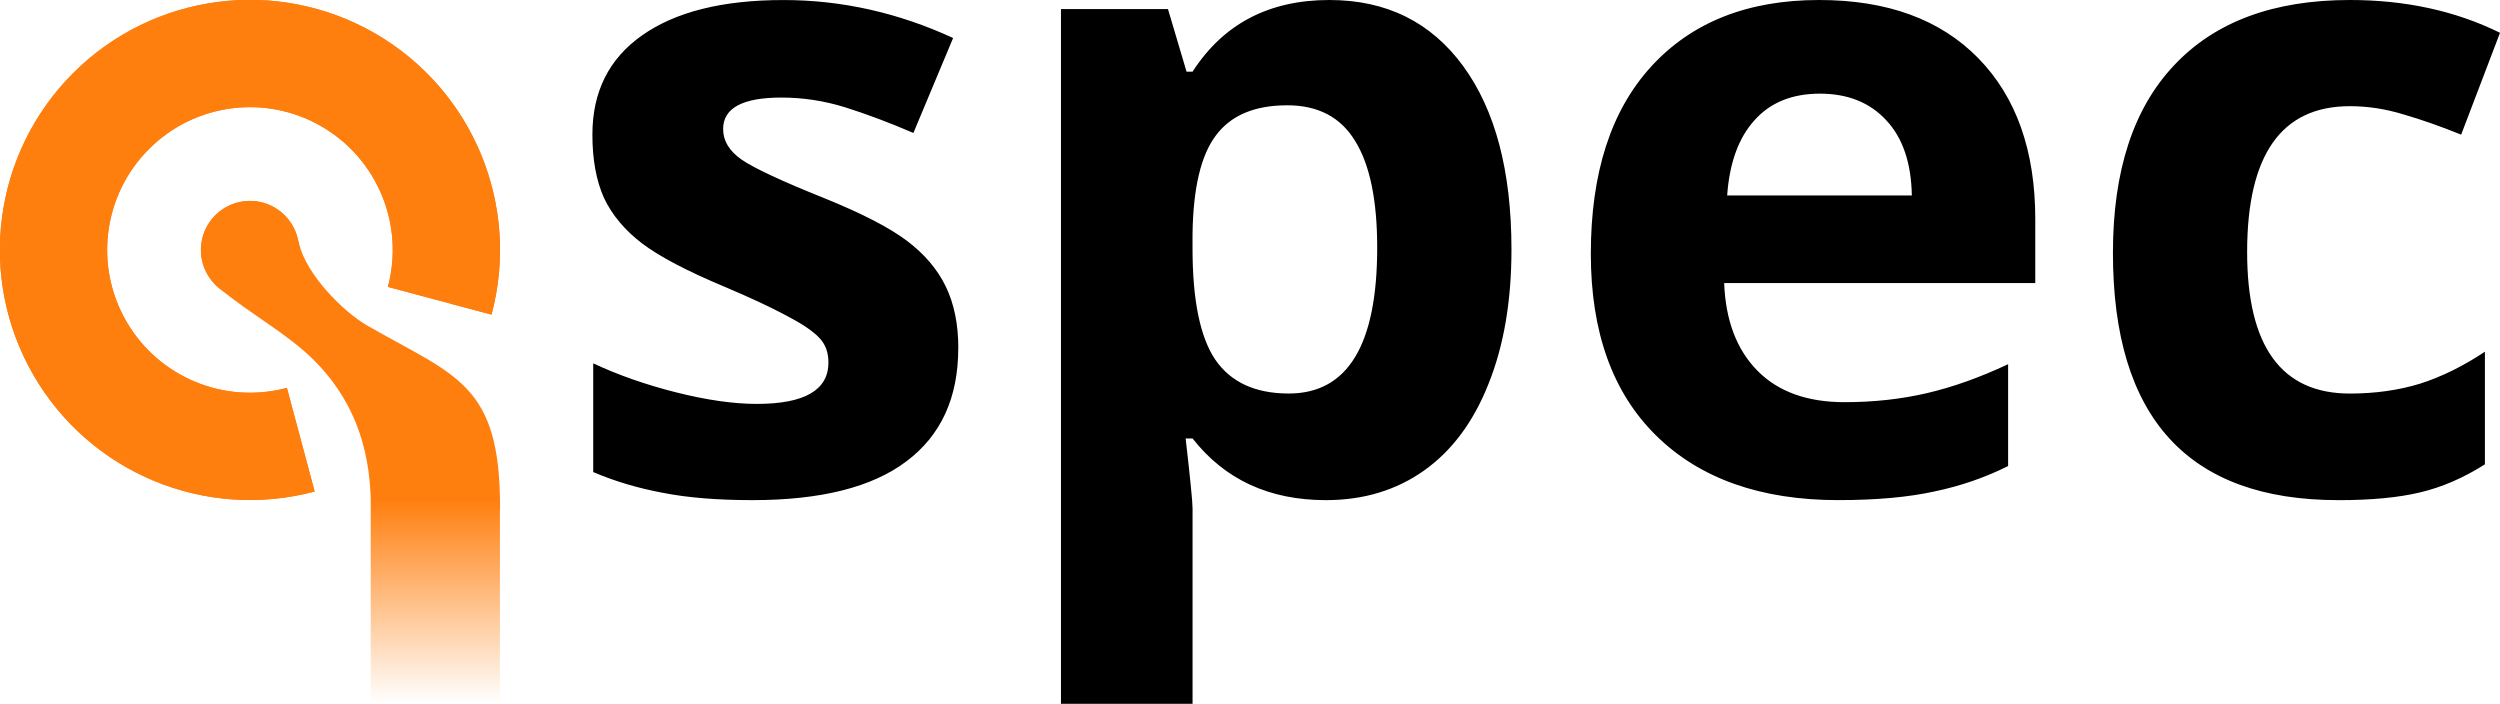
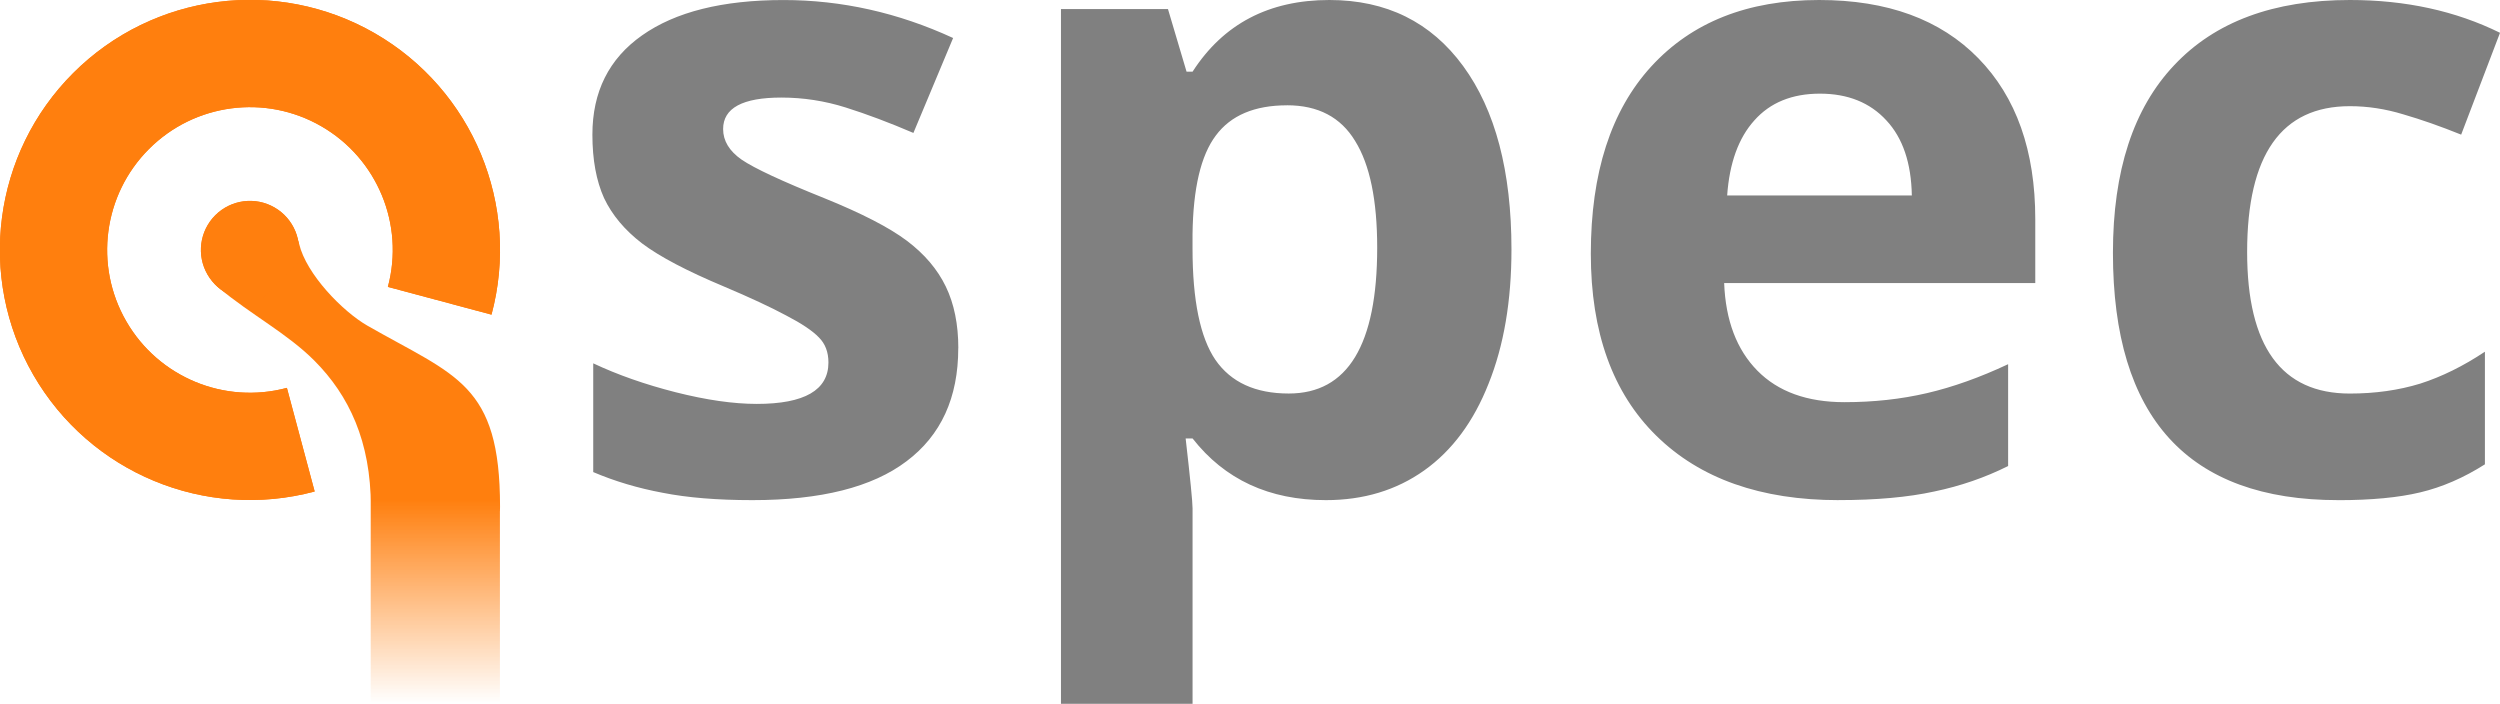
<svg xmlns="http://www.w3.org/2000/svg" xmlns:xlink="http://www.w3.org/1999/xlink" width="74.85mm" height="21.072mm" viewBox="0 0 74.85 21.072" version="1.1" id="svg1">
  <defs id="defs1">
    <linearGradient id="linearGradient1">
      <stop style="stop-color:#ff7f0e;stop-opacity:1;" offset="0" id="stop1" />
      <stop style="stop-color:#ff7f0e;stop-opacity:0;" offset="1" id="stop2" />
    </linearGradient>
    <linearGradient xlink:href="#linearGradient1" id="linearGradient2" x1="-129.678" y1="58.583" x2="-123.777" y2="58.583" gradientUnits="userSpaceOnUse" gradientTransform="matrix(1.034133,0,0,1,257.6674,-117.1636)" />
    <clipPath clipPathUnits="userSpaceOnUse" id="clipPath5">
      <rect style="display:block;fill:#000000;fill-opacity:1;stroke:none;stroke-width:3.2;stroke-opacity:1" id="rect5" width="10.839" height="4.406" x="52.821" y="123.576" ry="0" />
    </clipPath>
    <clipPath clipPathUnits="userSpaceOnUse" id="clipath_lpe_path-effect13">
      <rect style="display:block;fill:#000000;fill-opacity:1;stroke:none;stroke-width:3.2;stroke-opacity:1" id="rect13" width="10.839" height="4.406" x="52.821" y="123.576" ry="0" />
    </clipPath>
  </defs>
  <g id="layer1" transform="translate(-45.54775,-108.606)">
-     <path style="font-weight:bold;font-size:26.458px;font-family:'Noto Sans';-inkscape-font-specification:'Noto Sans Bold';stroke-width:0.035" d="m 74.238,119.032 q 0,2.222 -1.55,3.385 -1.537,1.163 -4.612,1.163 -1.576,0 -2.687,-0.22 -1.111,-0.207 -2.08,-0.62 v -3.256 q 1.098,0.517 2.468,0.866 1.382,0.349 2.429,0.349 2.145,0 2.145,-1.24 0,-0.465 -0.284,-0.749 -0.284,-0.297 -0.982,-0.659 -0.698,-0.375 -1.86,-0.866 -1.667,-0.698 -2.455,-1.292 -0.775,-0.594 -1.137,-1.357 -0.349,-0.775 -0.349,-1.899 0,-1.925 1.486,-2.971 1.499,-1.059 4.237,-1.059 2.61,0 5.077,1.137 l -1.189,2.842 q -1.085,-0.465 -2.028,-0.762 -0.943,-0.297 -1.925,-0.297 -1.744,0 -1.744,0.943 0,0.53 0.556,0.917 0.568,0.388 2.468,1.15 1.692,0.685 2.48,1.279 0.788,0.594 1.163,1.369 0.375,0.775 0.375,1.847 z m 11.007,4.548 q -2.545,0 -3.992,-1.847 h -0.207 q 0.207,1.809 0.207,2.093 v 5.852 h -3.94 v -20.8 h 3.204 l 0.556,1.873 h 0.181 q 1.382,-2.145 4.095,-2.145 2.558,0 4.005,1.977 1.447,1.977 1.447,5.491 0,2.313 -0.685,4.018 -0.672,1.705 -1.925,2.597 -1.253,0.891 -2.946,0.891 z m -1.163,-11.821 q -1.46,0 -2.132,0.904 -0.672,0.891 -0.698,2.958 v 0.426 q 0,2.325 0.685,3.333 0.698,1.008 2.196,1.008 2.648,0 2.648,-4.367 0,-2.132 -0.659,-3.191 -0.646,-1.072 -2.041,-1.072 z m 15.955,-0.349 q -1.253,0 -1.964,0.801 -0.711,0.788 -0.814,2.248 h 5.529 q -0.026,-1.46 -0.762,-2.248 -0.736,-0.801 -1.99,-0.801 z m 0.556,12.17 q -3.488,0 -5.452,-1.925 -1.964,-1.925 -1.964,-5.452 0,-3.63 1.809,-5.607 1.822,-1.99 5.026,-1.99 3.062,0 4.767,1.744 1.705,1.744 1.705,4.819 v 1.912 h -9.315 q 0.065,1.679 0.995,2.623 0.93,0.943 2.61,0.943 1.305,0 2.468,-0.271 1.163,-0.271 2.429,-0.866 v 3.049 q -1.034,0.517 -2.209,0.762 -1.176,0.258 -2.868,0.258 z m 14.96,0 q -6.744,0 -6.744,-7.403 0,-3.682 1.835,-5.62 1.835,-1.951 5.258,-1.951 2.506,0 4.496,0.982 l -1.163,3.049 q -0.93,-0.375 -1.731,-0.607 -0.801,-0.245 -1.602,-0.245 -3.075,0 -3.075,4.367 0,4.237 3.075,4.237 1.137,0 2.106,-0.297 0.969,-0.31 1.938,-0.956 v 3.372 q -0.956,0.607 -1.938,0.84 -0.969,0.233 -2.455,0.233 z" id="text56" aria-label="spec" />
+     <path style="font-weight:bold;font-size:26.458px;font-family:'Noto Sans';-inkscape-font-specification:'Noto Sans Bold';stroke-width:0.035;stroke:none;fill:#808080;fill-opacity:1" d="m 74.238,119.032 q 0,2.222 -1.55,3.385 -1.537,1.163 -4.612,1.163 -1.576,0 -2.687,-0.22 -1.111,-0.207 -2.08,-0.62 v -3.256 q 1.098,0.517 2.468,0.866 1.382,0.349 2.429,0.349 2.145,0 2.145,-1.24 0,-0.465 -0.284,-0.749 -0.284,-0.297 -0.982,-0.659 -0.698,-0.375 -1.86,-0.866 -1.667,-0.698 -2.455,-1.292 -0.775,-0.594 -1.137,-1.357 -0.349,-0.775 -0.349,-1.899 0,-1.925 1.486,-2.971 1.499,-1.059 4.237,-1.059 2.61,0 5.077,1.137 l -1.189,2.842 q -1.085,-0.465 -2.028,-0.762 -0.943,-0.297 -1.925,-0.297 -1.744,0 -1.744,0.943 0,0.53 0.556,0.917 0.568,0.388 2.468,1.15 1.692,0.685 2.48,1.279 0.788,0.594 1.163,1.369 0.375,0.775 0.375,1.847 z m 11.007,4.548 q -2.545,0 -3.992,-1.847 h -0.207 q 0.207,1.809 0.207,2.093 v 5.852 h -3.94 v -20.8 h 3.204 l 0.556,1.873 h 0.181 q 1.382,-2.145 4.095,-2.145 2.558,0 4.005,1.977 1.447,1.977 1.447,5.491 0,2.313 -0.685,4.018 -0.672,1.705 -1.925,2.597 -1.253,0.891 -2.946,0.891 z m -1.163,-11.821 q -1.46,0 -2.132,0.904 -0.672,0.891 -0.698,2.958 v 0.426 q 0,2.325 0.685,3.333 0.698,1.008 2.196,1.008 2.648,0 2.648,-4.367 0,-2.132 -0.659,-3.191 -0.646,-1.072 -2.041,-1.072 z m 15.955,-0.349 q -1.253,0 -1.964,0.801 -0.711,0.788 -0.814,2.248 h 5.529 q -0.026,-1.46 -0.762,-2.248 -0.736,-0.801 -1.99,-0.801 z m 0.556,12.17 q -3.488,0 -5.452,-1.925 -1.964,-1.925 -1.964,-5.452 0,-3.63 1.809,-5.607 1.822,-1.99 5.026,-1.99 3.062,0 4.767,1.744 1.705,1.744 1.705,4.819 v 1.912 h -9.315 q 0.065,1.679 0.995,2.623 0.93,0.943 2.61,0.943 1.305,0 2.468,-0.271 1.163,-0.271 2.429,-0.866 v 3.049 q -1.034,0.517 -2.209,0.762 -1.176,0.258 -2.868,0.258 z m 14.96,0 q -6.744,0 -6.744,-7.403 0,-3.682 1.835,-5.62 1.835,-1.951 5.258,-1.951 2.506,0 4.496,0.982 l -1.163,3.049 q -0.93,-0.375 -1.731,-0.607 -0.801,-0.245 -1.602,-0.245 -3.075,0 -3.075,4.367 0,4.237 3.075,4.237 1.137,0 2.106,-0.297 0.969,-0.31 1.938,-0.956 v 3.372 q -0.956,0.607 -1.938,0.84 -0.969,0.233 -2.455,0.233 z" id="text56" aria-label="spec" />
    <g id="g13">
      <path style="fill:none;stroke:#ff7f0e;stroke-width:3.212;stroke-dasharray:none;stroke-opacity:1" id="path1" d="m 54.553,121.77 a 5.881,5.881 0 0 1 -6.615,-2.74 5.881,5.881 0 0 1 0.935,-7.099 5.881,5.881 0 0 1 7.099,-0.935 5.881,5.881 0 0 1 2.74,6.615" />
      <path style="fill:#ff7f0e;stroke:none;stroke-width:3.416;stroke-dasharray:none;fill-opacity:1" id="path3" d="m 53.413,117.51 a 1.469,1.469 0 0 1 -1.653,-0.685 1.469,1.469 0 0 1 0.233,-1.774 1.469,1.469 0 0 1 1.774,-0.233 1.469,1.469 0 0 1 0.685,1.653" />
      <path id="rect1" style="fill:url(#linearGradient2);stroke-width:1.397" transform="rotate(90)" d="m 123.563,-60.515 h 6.102 v 3.868 h -6.102 z m -8.678,8.135 c -0.469,-0.765 0.346,-1.964 1.02,-2.123 0.91,-0.214 2.028,-1.306 2.452,-2.046 1.513,-2.642 1.728,-3.97 5.42,-3.97 1.3,0 2.896,0.863 2.896,1.934 0,1.072 -1.596,1.934 -2.896,1.934 -1.958,0 -3.335,0.658 -4.368,1.686 -0.821,0.817 -1.372,1.891 -2.196,2.879 -0.451,0.541 -1.801,0.563 -2.328,-0.295 z" />
      <path style="fill:none;stroke:#ff7f0e;stroke-width:3.212;stroke-dasharray:none;stroke-opacity:1" id="path6" d="m 54.553,121.77 a 5.881,5.881 0 0 1 -6.615,-2.74 5.881,5.881 0 0 1 0.935,-7.099 5.881,5.881 0 0 1 7.099,-0.935 5.881,5.881 0 0 1 2.74,6.615" />
      <path style="fill:#ff7f0e;stroke:none;stroke-width:3.416;stroke-dasharray:none;fill-opacity:1" id="path7" d="m 53.413,117.51 a 1.469,1.469 0 0 1 -1.653,-0.685 1.469,1.469 0 0 1 0.233,-1.774 1.469,1.469 0 0 1 1.774,-0.233 1.469,1.469 0 0 1 0.685,1.653" />
    </g>
  </g>
</svg>
